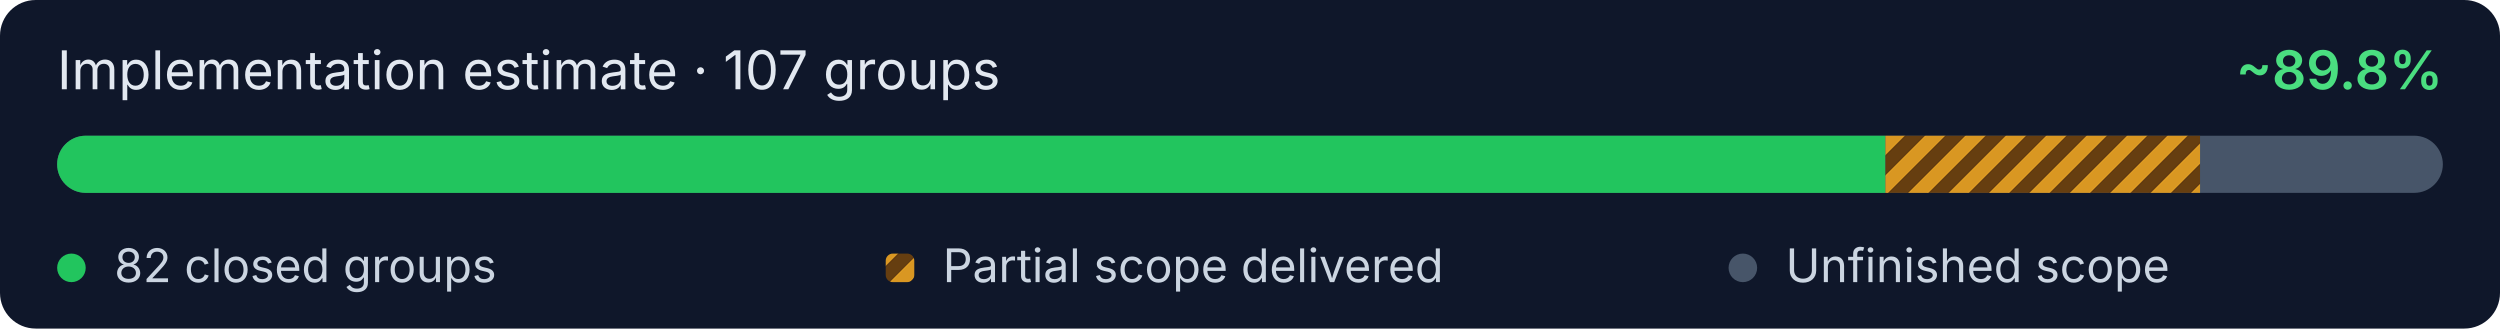
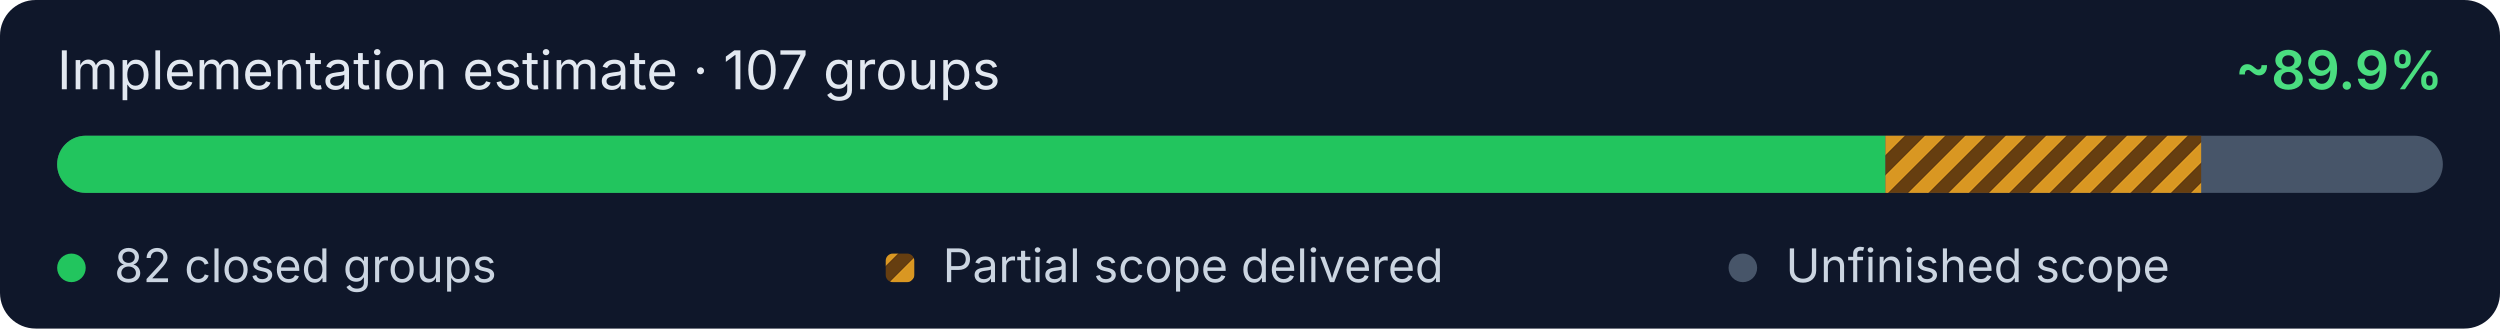
<svg xmlns="http://www.w3.org/2000/svg" width="700" height="92" viewBox="0 0 700 92" role="img" aria-labelledby="title description">
  <defs>
    <clipPath id="track">
      <rect x="16" y="38" width="668" height="16" rx="8" />
    </clipPath>
    <pattern id="partial" width="8" height="8" patternUnits="userSpaceOnUse" patternTransform="rotate(45)">
      <rect width="8" height="8" fill="#663e10" />
      <rect width="4" height="8" fill="#d99722" />
    </pattern>
  </defs>
  <rect width="700" height="92" rx="10" fill="#0f172a" />
  <g font-family="system-ui, -apple-system, BlinkMacSystemFont, 'Segoe UI', sans-serif">
    <text x="16" y="25" font-size="15" fill="#e2e8f0">Implementation estimate · 107 groups</text>
-     <text x="684" y="25" text-anchor="end" font-size="15" font-weight="600" fill="#4ade80">~89.8%</text>
+     <text x="684" y="25" text-anchor="end" font-size="15" font-weight="600" fill="#4ade80">~89.9%</text>
    <g clip-path="url(#track)">
      <rect x="16" y="38" width="668" height="16" fill="#475569" />
      <rect id="closed-segment" x="16" y="38" width="511.925" height="16" fill="#22c55e" />
-       <rect id="partial-segment" x="527.925" y="38" width="88.089" height="16" fill="url(#partial)" />
+       <rect id="partial-segment" x="527.925" y="38" width="88.401" height="16" fill="url(#partial)" />
    </g>
    <circle cx="20" cy="75" r="4" fill="#22c55e" />
    <text x="32" y="79" font-size="13" fill="#cbd5e1">82 closed groups</text>
    <rect x="248" y="71" width="8" height="8" rx="2" fill="url(#partial)" />
    <text x="264" y="79" font-size="13" fill="#cbd5e1">Partial scope delivered</text>
    <circle cx="488" cy="75" r="4" fill="#475569" />
    <text x="500" y="79" font-size="13" fill="#cbd5e1">Unfinished scope</text>
  </g>
</svg>
